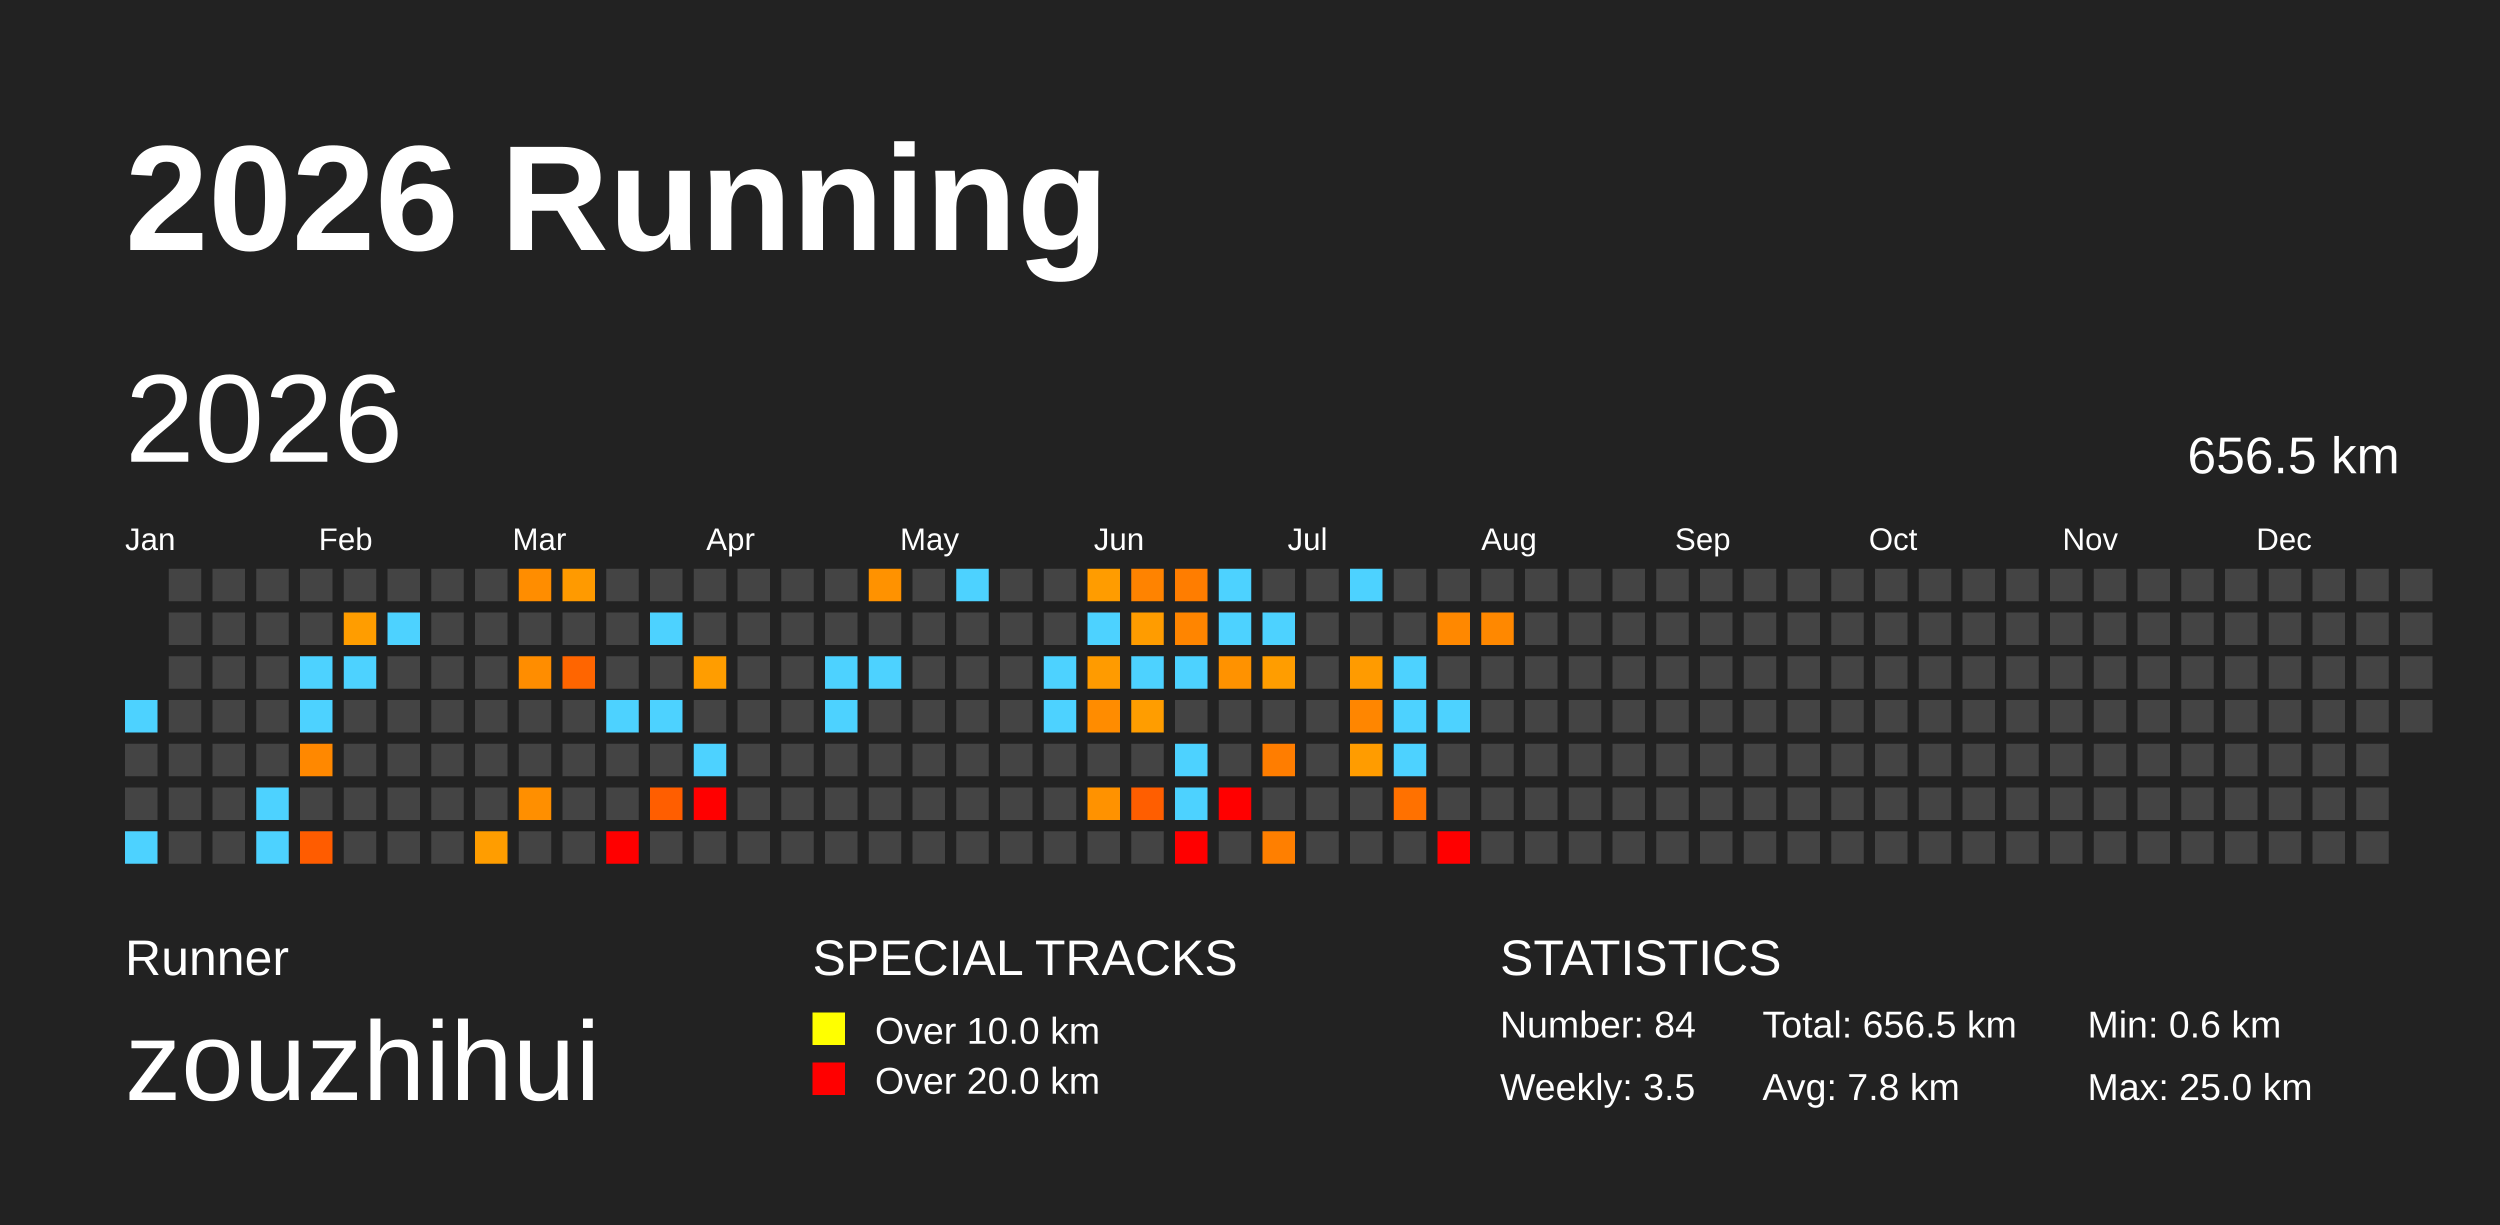
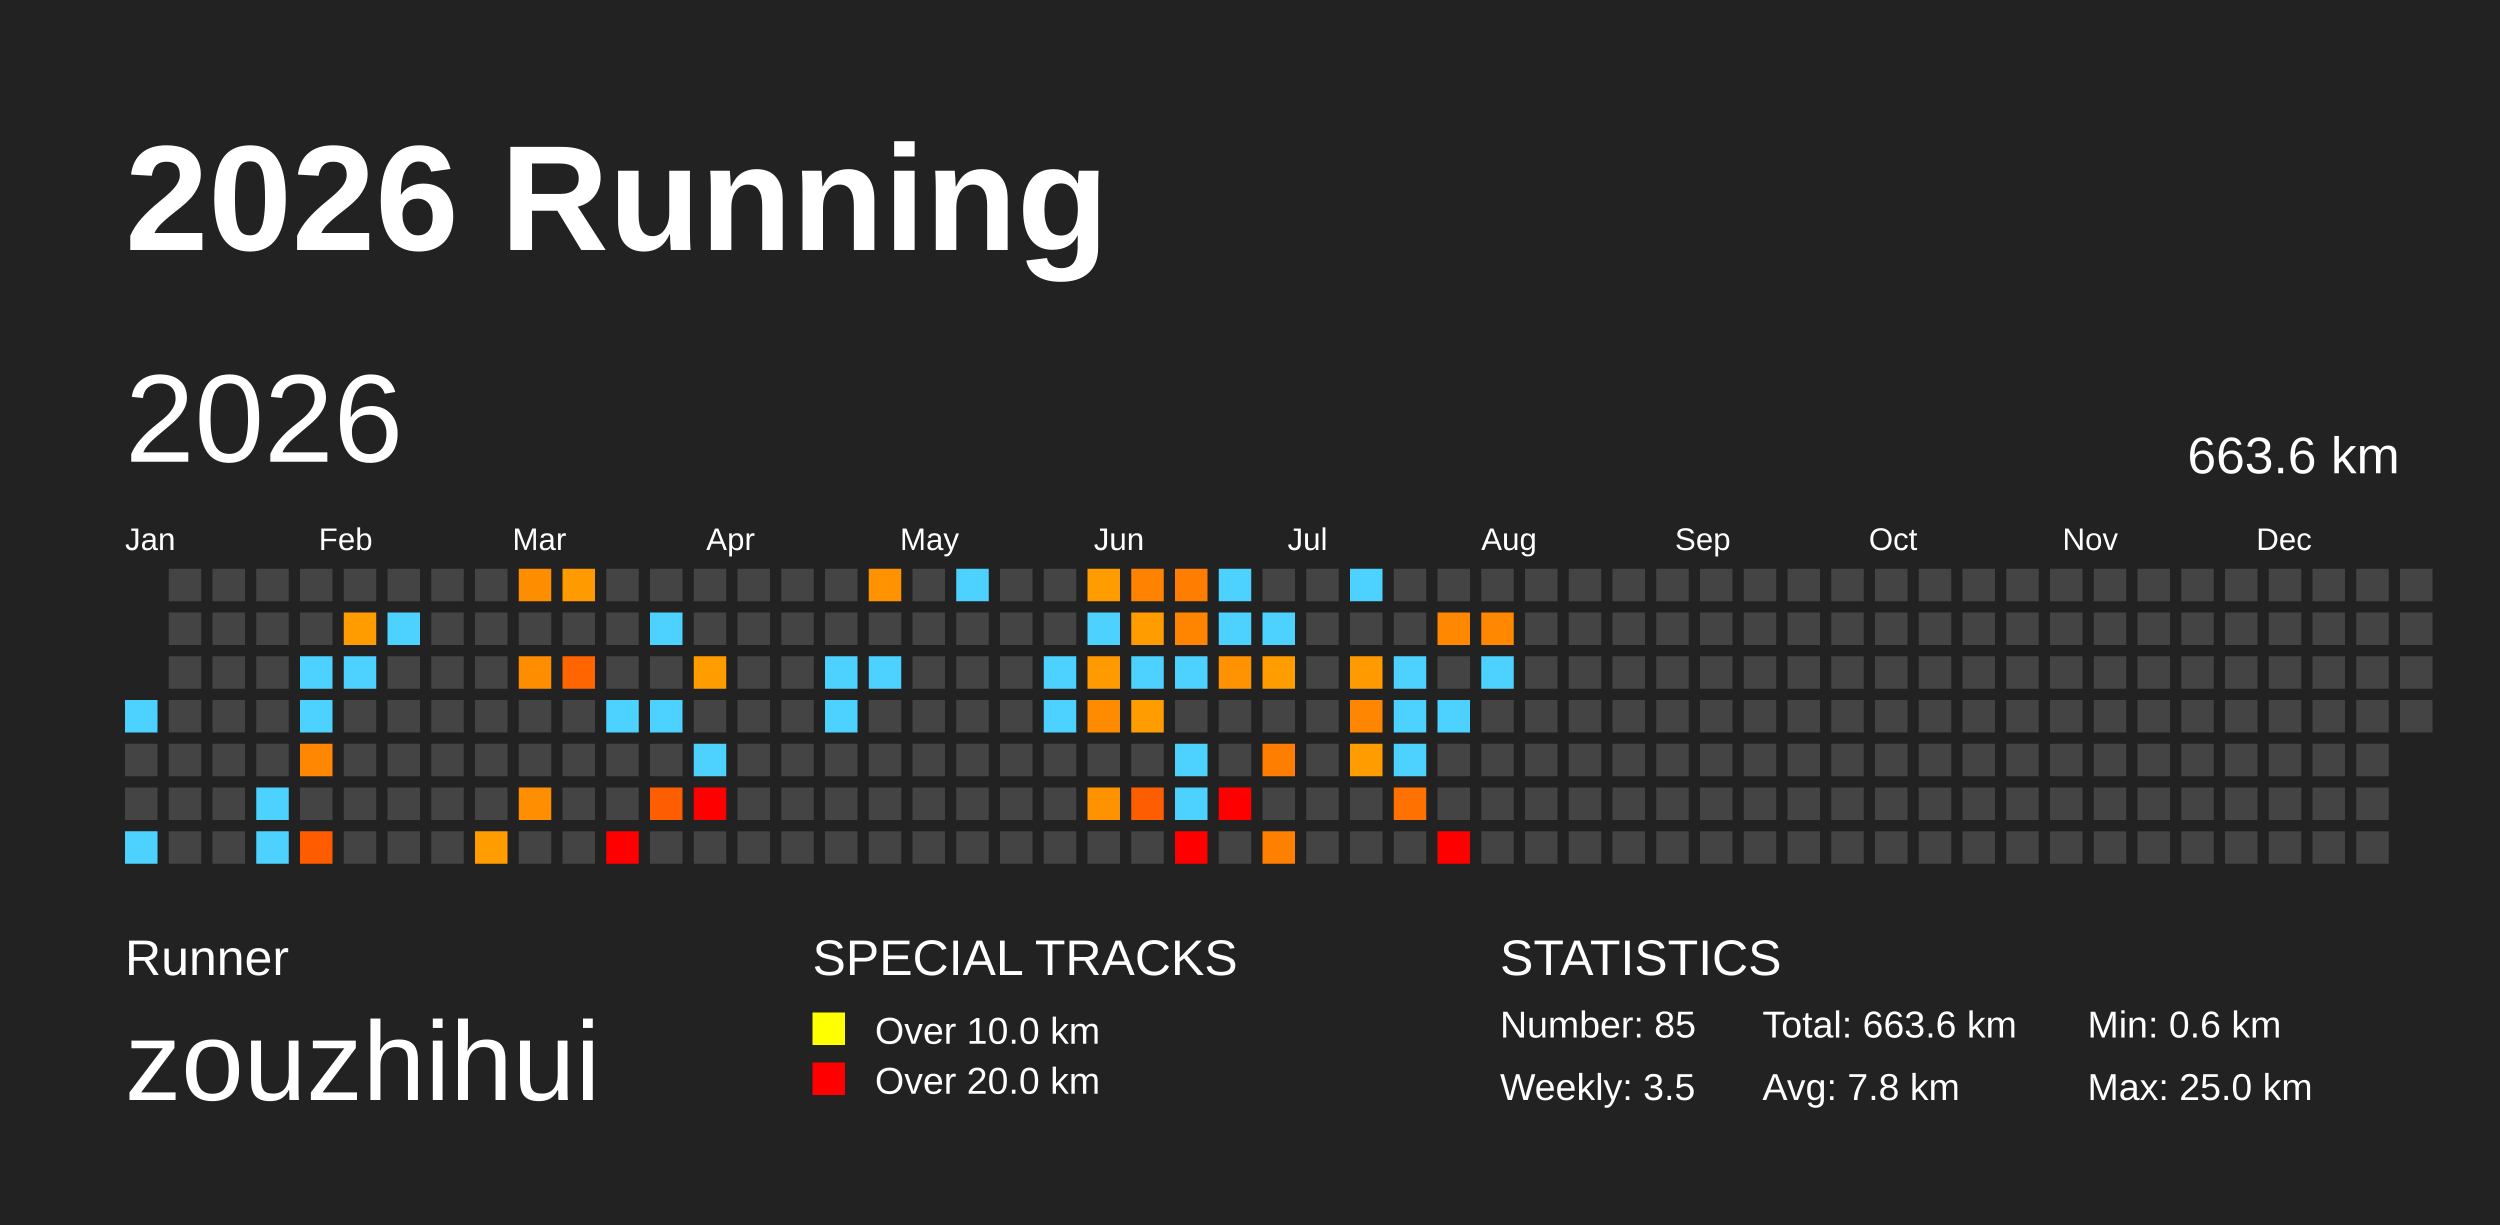
<svg xmlns="http://www.w3.org/2000/svg" baseProfile="full" height="98mm" version="1.1" viewBox="0,0,200,98" width="200mm">
  <defs />
  <rect fill="#222222" height="98" width="200" x="0" y="0" />
  <text fill="#FFFFFF" style="font-size:12px; font-family:Arial; font-weight:bold;" x="10" y="20">2026 Running</text>
  <text fill="#FFFFFF" style="font-size:4px; font-family:Arial" x="10" y="78">Runner</text>
  <text fill="#FFFFFF" style="font-size:9px; font-family:Arial" x="10" y="88">zouzhihui</text>
  <text fill="#FFFFFF" style="font-size:4px; font-family:Arial" x="65" y="78">SPECIAL TRACKS</text>
  <rect fill="yellow" height="2.6" width="2.6" x="65" y="81" />
  <text fill="#FFFFFF" style="font-size:3px; font-family:Arial" x="70" y="83.5">Over 10.0 km</text>
  <rect fill="red" height="2.6" width="2.6" x="65" y="85" />
  <text fill="#FFFFFF" style="font-size:3px; font-family:Arial" x="70" y="87.5">Over 20.0 km</text>
  <text fill="#FFFFFF" style="font-size:4px; font-family:Arial" x="120" y="78">STATISTICS</text>
-   <text fill="#FFFFFF" style="font-size:3px; font-family:Arial" x="120" y="83">Number: 84</text>
+   <text fill="#FFFFFF" style="font-size:3px; font-family:Arial" x="120" y="83">Number: 85</text>
  <text fill="#FFFFFF" style="font-size:3px; font-family:Arial" x="120" y="88">Weekly: 3.5</text>
-   <text fill="#FFFFFF" style="font-size:3px; font-family:Arial" x="141" y="83">Total: 656.5 km</text>
+   <text fill="#FFFFFF" style="font-size:3px; font-family:Arial" x="141" y="83">Total: 663.6 km</text>
  <text fill="#FFFFFF" style="font-size:3px; font-family:Arial" x="141" y="88">Avg: 7.8 km</text>
  <text fill="#FFFFFF" style="font-size:3px; font-family:Arial" x="167" y="83">Min: 0.6 km</text>
  <text fill="#FFFFFF" style="font-size:3px; font-family:Arial" x="167" y="88">Max: 25.0 km</text>
  <text dominant-baseline="hanging" fill="#FFFFFF" style="font-size:10.0px; font-family:Arial;" x="10" y="30">2026</text>
-   <text dominant-baseline="hanging" fill="#FFFFFF" style="font-size:4.125px; font-family:Arial;" x="175" y="35">656.5 km</text>
+   <text dominant-baseline="hanging" fill="#FFFFFF" style="font-size:4.125px; font-family:Arial;" x="175" y="35">663.6 km</text>
  <text fill="#FFFFFF" style="font-size:2.5px; font-family:Arial" x="10.0" y="44">Jan</text>
  <text fill="#FFFFFF" style="font-size:2.5px; font-family:Arial" x="25.5" y="44">Feb</text>
  <text fill="#FFFFFF" style="font-size:2.5px; font-family:Arial" x="41.0" y="44">Mar</text>
  <text fill="#FFFFFF" style="font-size:2.5px; font-family:Arial" x="56.5" y="44">Apr</text>
  <text fill="#FFFFFF" style="font-size:2.5px; font-family:Arial" x="72.0" y="44">May</text>
  <text fill="#FFFFFF" style="font-size:2.5px; font-family:Arial" x="87.5" y="44">Jun</text>
  <text fill="#FFFFFF" style="font-size:2.5px; font-family:Arial" x="103.0" y="44">Jul</text>
  <text fill="#FFFFFF" style="font-size:2.5px; font-family:Arial" x="118.5" y="44">Aug</text>
  <text fill="#FFFFFF" style="font-size:2.5px; font-family:Arial" x="134.0" y="44">Sep</text>
  <text fill="#FFFFFF" style="font-size:2.5px; font-family:Arial" x="149.5" y="44">Oct</text>
  <text fill="#FFFFFF" style="font-size:2.5px; font-family:Arial" x="165.0" y="44">Nov</text>
  <text fill="#FFFFFF" style="font-size:2.5px; font-family:Arial" x="180.5" y="44">Dec</text>
  <rect fill="#4dd2ff" height="2.6" width="2.6" x="10.0" y="56.0" />
  <rect fill="#444444" height="2.6" width="2.6" x="10.0" y="59.5" />
  <rect fill="#444444" height="2.6" width="2.6" x="10.0" y="63.0" />
  <rect fill="#4dd2ff" height="2.6" width="2.6" x="10.0" y="66.5" />
  <rect fill="#444444" height="2.6" width="2.6" x="13.5" y="45.5" />
  <rect fill="#444444" height="2.6" width="2.6" x="13.5" y="49.0" />
  <rect fill="#444444" height="2.6" width="2.6" x="13.5" y="52.5" />
  <rect fill="#444444" height="2.6" width="2.6" x="13.5" y="56.0" />
  <rect fill="#444444" height="2.6" width="2.6" x="13.5" y="59.5" />
  <rect fill="#444444" height="2.6" width="2.6" x="13.5" y="63.0" />
  <rect fill="#444444" height="2.6" width="2.6" x="13.5" y="66.5" />
  <rect fill="#444444" height="2.6" width="2.6" x="17.0" y="45.5" />
  <rect fill="#444444" height="2.6" width="2.6" x="17.0" y="49.0" />
  <rect fill="#444444" height="2.6" width="2.6" x="17.0" y="52.5" />
  <rect fill="#444444" height="2.6" width="2.6" x="17.0" y="56.0" />
  <rect fill="#444444" height="2.6" width="2.6" x="17.0" y="59.5" />
  <rect fill="#444444" height="2.6" width="2.6" x="17.0" y="63.0" />
  <rect fill="#444444" height="2.6" width="2.6" x="17.0" y="66.5" />
  <rect fill="#444444" height="2.6" width="2.6" x="20.5" y="45.5" />
  <rect fill="#444444" height="2.6" width="2.6" x="20.5" y="49.0" />
  <rect fill="#444444" height="2.6" width="2.6" x="20.5" y="52.5" />
  <rect fill="#444444" height="2.6" width="2.6" x="20.5" y="56.0" />
  <rect fill="#444444" height="2.6" width="2.6" x="20.5" y="59.5" />
  <rect fill="#4dd2ff" height="2.6" width="2.6" x="20.5" y="63.0" />
  <rect fill="#4dd2ff" height="2.6" width="2.6" x="20.5" y="66.5" />
  <rect fill="#444444" height="2.6" width="2.6" x="24.0" y="45.5" />
  <rect fill="#444444" height="2.6" width="2.6" x="24.0" y="49.0" />
  <rect fill="#4dd2ff" height="2.6" width="2.6" x="24.0" y="52.5" />
  <rect fill="#4dd2ff" height="2.6" width="2.6" x="24.0" y="56.0" />
  <rect fill="#ff8800" height="2.6" width="2.6" x="24.0" y="59.5" />
  <rect fill="#444444" height="2.6" width="2.6" x="24.0" y="63.0" />
  <rect fill="#ff5c00" height="2.6" width="2.6" x="24.0" y="66.5" />
  <rect fill="#444444" height="2.6" width="2.6" x="27.5" y="45.5" />
  <rect fill="#ff9d00" height="2.6" width="2.6" x="27.5" y="49.0" />
  <rect fill="#4dd2ff" height="2.6" width="2.6" x="27.5" y="52.5" />
  <rect fill="#444444" height="2.6" width="2.6" x="27.5" y="56.0" />
  <rect fill="#444444" height="2.6" width="2.6" x="27.5" y="59.5" />
  <rect fill="#444444" height="2.6" width="2.6" x="27.5" y="63.0" />
  <rect fill="#444444" height="2.6" width="2.6" x="27.5" y="66.5" />
  <rect fill="#444444" height="2.6" width="2.6" x="31.0" y="45.5" />
  <rect fill="#4dd2ff" height="2.6" width="2.6" x="31.0" y="49.0" />
  <rect fill="#444444" height="2.6" width="2.6" x="31.0" y="52.5" />
  <rect fill="#444444" height="2.6" width="2.6" x="31.0" y="56.0" />
  <rect fill="#444444" height="2.6" width="2.6" x="31.0" y="59.5" />
  <rect fill="#444444" height="2.6" width="2.6" x="31.0" y="63.0" />
  <rect fill="#444444" height="2.6" width="2.6" x="31.0" y="66.5" />
  <rect fill="#444444" height="2.6" width="2.6" x="34.5" y="45.5" />
  <rect fill="#444444" height="2.6" width="2.6" x="34.5" y="49.0" />
  <rect fill="#444444" height="2.6" width="2.6" x="34.5" y="52.5" />
  <rect fill="#444444" height="2.6" width="2.6" x="34.5" y="56.0" />
  <rect fill="#444444" height="2.6" width="2.6" x="34.5" y="59.5" />
  <rect fill="#444444" height="2.6" width="2.6" x="34.5" y="63.0" />
  <rect fill="#444444" height="2.6" width="2.6" x="34.5" y="66.5" />
  <rect fill="#444444" height="2.6" width="2.6" x="38.0" y="45.5" />
  <rect fill="#444444" height="2.6" width="2.6" x="38.0" y="49.0" />
  <rect fill="#444444" height="2.6" width="2.6" x="38.0" y="52.5" />
  <rect fill="#444444" height="2.6" width="2.6" x="38.0" y="56.0" />
  <rect fill="#444444" height="2.6" width="2.6" x="38.0" y="59.5" />
  <rect fill="#444444" height="2.6" width="2.6" x="38.0" y="63.0" />
  <rect fill="#ff9d00" height="2.6" width="2.6" x="38.0" y="66.5" />
  <rect fill="#ff8d00" height="2.6" width="2.6" x="41.5" y="45.5" />
  <rect fill="#444444" height="2.6" width="2.6" x="41.5" y="49.0" />
  <rect fill="#ff8d00" height="2.6" width="2.6" x="41.5" y="52.5" />
  <rect fill="#444444" height="2.6" width="2.6" x="41.5" y="56.0" />
  <rect fill="#444444" height="2.6" width="2.6" x="41.5" y="59.5" />
  <rect fill="#ff8f00" height="2.6" width="2.6" x="41.5" y="63.0" />
  <rect fill="#444444" height="2.6" width="2.6" x="41.5" y="66.5" />
  <rect fill="#ff9a00" height="2.6" width="2.6" x="45.0" y="45.5" />
  <rect fill="#444444" height="2.6" width="2.6" x="45.0" y="49.0" />
  <rect fill="#ff6500" height="2.6" width="2.6" x="45.0" y="52.5" />
  <rect fill="#444444" height="2.6" width="2.6" x="45.0" y="56.0" />
  <rect fill="#444444" height="2.6" width="2.6" x="45.0" y="59.5" />
  <rect fill="#444444" height="2.6" width="2.6" x="45.0" y="63.0" />
  <rect fill="#444444" height="2.6" width="2.6" x="45.0" y="66.5" />
  <rect fill="#444444" height="2.6" width="2.6" x="48.5" y="45.5" />
  <rect fill="#444444" height="2.6" width="2.6" x="48.5" y="49.0" />
  <rect fill="#444444" height="2.6" width="2.6" x="48.5" y="52.5" />
  <rect fill="#4dd2ff" height="2.6" width="2.6" x="48.5" y="56.0" />
  <rect fill="#444444" height="2.6" width="2.6" x="48.5" y="59.5" />
  <rect fill="#444444" height="2.6" width="2.6" x="48.5" y="63.0" />
  <rect fill="red" height="2.6" width="2.6" x="48.5" y="66.5" />
  <rect fill="#444444" height="2.6" width="2.6" x="52.0" y="45.5" />
  <rect fill="#4dd2ff" height="2.6" width="2.6" x="52.0" y="49.0" />
  <rect fill="#444444" height="2.6" width="2.6" x="52.0" y="52.5" />
  <rect fill="#4dd2ff" height="2.6" width="2.6" x="52.0" y="56.0" />
  <rect fill="#444444" height="2.6" width="2.6" x="52.0" y="59.5" />
  <rect fill="#ff5e00" height="2.6" width="2.6" x="52.0" y="63.0" />
  <rect fill="#444444" height="2.6" width="2.6" x="52.0" y="66.5" />
  <rect fill="#444444" height="2.6" width="2.6" x="55.5" y="45.5" />
  <rect fill="#444444" height="2.6" width="2.6" x="55.5" y="49.0" />
  <rect fill="#ff9d00" height="2.6" width="2.6" x="55.5" y="52.5" />
  <rect fill="#444444" height="2.6" width="2.6" x="55.5" y="56.0" />
  <rect fill="#4dd2ff" height="2.6" width="2.6" x="55.5" y="59.5" />
  <rect fill="red" height="2.6" width="2.6" x="55.5" y="63.0" />
  <rect fill="#444444" height="2.6" width="2.6" x="55.5" y="66.5" />
  <rect fill="#444444" height="2.6" width="2.6" x="59.0" y="45.5" />
  <rect fill="#444444" height="2.6" width="2.6" x="59.0" y="49.0" />
  <rect fill="#444444" height="2.6" width="2.6" x="59.0" y="52.5" />
  <rect fill="#444444" height="2.6" width="2.6" x="59.0" y="56.0" />
  <rect fill="#444444" height="2.6" width="2.6" x="59.0" y="59.5" />
  <rect fill="#444444" height="2.6" width="2.6" x="59.0" y="63.0" />
  <rect fill="#444444" height="2.6" width="2.6" x="59.0" y="66.5" />
  <rect fill="#444444" height="2.6" width="2.6" x="62.5" y="45.5" />
  <rect fill="#444444" height="2.6" width="2.6" x="62.5" y="49.0" />
  <rect fill="#444444" height="2.6" width="2.6" x="62.5" y="52.5" />
  <rect fill="#444444" height="2.6" width="2.6" x="62.5" y="56.0" />
  <rect fill="#444444" height="2.6" width="2.6" x="62.5" y="59.5" />
  <rect fill="#444444" height="2.6" width="2.6" x="62.5" y="63.0" />
  <rect fill="#444444" height="2.6" width="2.6" x="62.5" y="66.5" />
  <rect fill="#444444" height="2.6" width="2.6" x="66.0" y="45.5" />
  <rect fill="#444444" height="2.6" width="2.6" x="66.0" y="49.0" />
  <rect fill="#4dd2ff" height="2.6" width="2.6" x="66.0" y="52.5" />
  <rect fill="#4dd2ff" height="2.6" width="2.6" x="66.0" y="56.0" />
  <rect fill="#444444" height="2.6" width="2.6" x="66.0" y="59.5" />
  <rect fill="#444444" height="2.6" width="2.6" x="66.0" y="63.0" />
  <rect fill="#444444" height="2.6" width="2.6" x="66.0" y="66.5" />
  <rect fill="#ff9200" height="2.6" width="2.6" x="69.5" y="45.5" />
  <rect fill="#444444" height="2.6" width="2.6" x="69.5" y="49.0" />
  <rect fill="#4dd2ff" height="2.6" width="2.6" x="69.5" y="52.5" />
  <rect fill="#444444" height="2.6" width="2.6" x="69.5" y="56.0" />
  <rect fill="#444444" height="2.6" width="2.6" x="69.5" y="59.5" />
  <rect fill="#444444" height="2.6" width="2.6" x="69.5" y="63.0" />
  <rect fill="#444444" height="2.6" width="2.6" x="69.5" y="66.5" />
  <rect fill="#444444" height="2.6" width="2.6" x="73.0" y="45.5" />
  <rect fill="#444444" height="2.6" width="2.6" x="73.0" y="49.0" />
  <rect fill="#444444" height="2.6" width="2.6" x="73.0" y="52.5" />
  <rect fill="#444444" height="2.6" width="2.6" x="73.0" y="56.0" />
  <rect fill="#444444" height="2.6" width="2.6" x="73.0" y="59.5" />
  <rect fill="#444444" height="2.6" width="2.6" x="73.0" y="63.0" />
  <rect fill="#444444" height="2.6" width="2.6" x="73.0" y="66.5" />
  <rect fill="#4dd2ff" height="2.6" width="2.6" x="76.5" y="45.5" />
  <rect fill="#444444" height="2.6" width="2.6" x="76.5" y="49.0" />
  <rect fill="#444444" height="2.6" width="2.6" x="76.5" y="52.5" />
  <rect fill="#444444" height="2.6" width="2.6" x="76.5" y="56.0" />
  <rect fill="#444444" height="2.6" width="2.6" x="76.5" y="59.5" />
  <rect fill="#444444" height="2.6" width="2.6" x="76.5" y="63.0" />
  <rect fill="#444444" height="2.6" width="2.6" x="76.5" y="66.5" />
  <rect fill="#444444" height="2.6" width="2.6" x="80.0" y="45.5" />
  <rect fill="#444444" height="2.6" width="2.6" x="80.0" y="49.0" />
  <rect fill="#444444" height="2.6" width="2.6" x="80.0" y="52.5" />
  <rect fill="#444444" height="2.6" width="2.6" x="80.0" y="56.0" />
  <rect fill="#444444" height="2.6" width="2.6" x="80.0" y="59.5" />
  <rect fill="#444444" height="2.6" width="2.6" x="80.0" y="63.0" />
  <rect fill="#444444" height="2.6" width="2.6" x="80.0" y="66.5" />
  <rect fill="#444444" height="2.6" width="2.6" x="83.5" y="45.5" />
  <rect fill="#444444" height="2.6" width="2.6" x="83.5" y="49.0" />
  <rect fill="#4dd2ff" height="2.6" width="2.6" x="83.5" y="52.5" />
  <rect fill="#4dd2ff" height="2.6" width="2.6" x="83.5" y="56.0" />
  <rect fill="#444444" height="2.6" width="2.6" x="83.5" y="59.5" />
  <rect fill="#444444" height="2.6" width="2.6" x="83.5" y="63.0" />
  <rect fill="#444444" height="2.6" width="2.6" x="83.5" y="66.5" />
  <rect fill="#ff9c00" height="2.6" width="2.6" x="87.0" y="45.5" />
  <rect fill="#4dd2ff" height="2.6" width="2.6" x="87.0" y="49.0" />
  <rect fill="#ff9b00" height="2.6" width="2.6" x="87.0" y="52.5" />
  <rect fill="#ff8c00" height="2.6" width="2.6" x="87.0" y="56.0" />
  <rect fill="#444444" height="2.6" width="2.6" x="87.0" y="59.5" />
  <rect fill="#ff9200" height="2.6" width="2.6" x="87.0" y="63.0" />
  <rect fill="#444444" height="2.6" width="2.6" x="87.0" y="66.5" />
  <rect fill="#ff8300" height="2.6" width="2.6" x="90.5" y="45.5" />
  <rect fill="#ff9c00" height="2.6" width="2.6" x="90.5" y="49.0" />
  <rect fill="#4dd2ff" height="2.6" width="2.6" x="90.5" y="52.5" />
  <rect fill="#ff9d00" height="2.6" width="2.6" x="90.5" y="56.0" />
  <rect fill="#444444" height="2.6" width="2.6" x="90.5" y="59.5" />
  <rect fill="#ff5e00" height="2.6" width="2.6" x="90.5" y="63.0" />
  <rect fill="#444444" height="2.6" width="2.6" x="90.5" y="66.5" />
  <rect fill="#ff7d00" height="2.6" width="2.6" x="94.0" y="45.5" />
  <rect fill="#ff8500" height="2.6" width="2.6" x="94.0" y="49.0" />
  <rect fill="#4dd2ff" height="2.6" width="2.6" x="94.0" y="52.5" />
  <rect fill="#444444" height="2.6" width="2.6" x="94.0" y="56.0" />
  <rect fill="#4dd2ff" height="2.6" width="2.6" x="94.0" y="59.5" />
  <rect fill="#4dd2ff" height="2.6" width="2.6" x="94.0" y="63.0" />
  <rect fill="red" height="2.6" width="2.6" x="94.0" y="66.5" />
  <rect fill="#4dd2ff" height="2.6" width="2.6" x="97.5" y="45.5" />
  <rect fill="#4dd2ff" height="2.6" width="2.6" x="97.5" y="49.0" />
  <rect fill="#ff9200" height="2.6" width="2.6" x="97.5" y="52.5" />
  <rect fill="#444444" height="2.6" width="2.6" x="97.5" y="56.0" />
  <rect fill="#444444" height="2.6" width="2.6" x="97.5" y="59.5" />
  <rect fill="red" height="2.6" width="2.6" x="97.5" y="63.0" />
  <rect fill="#444444" height="2.6" width="2.6" x="97.5" y="66.5" />
  <rect fill="#444444" height="2.6" width="2.6" x="101.0" y="45.5" />
  <rect fill="#4dd2ff" height="2.6" width="2.6" x="101.0" y="49.0" />
  <rect fill="#ff9d00" height="2.6" width="2.6" x="101.0" y="52.5" />
  <rect fill="#444444" height="2.6" width="2.6" x="101.0" y="56.0" />
  <rect fill="#ff7d00" height="2.6" width="2.6" x="101.0" y="59.5" />
  <rect fill="#444444" height="2.6" width="2.6" x="101.0" y="63.0" />
  <rect fill="#ff7f00" height="2.6" width="2.6" x="101.0" y="66.5" />
  <rect fill="#444444" height="2.6" width="2.6" x="104.5" y="45.5" />
  <rect fill="#444444" height="2.6" width="2.6" x="104.5" y="49.0" />
  <rect fill="#444444" height="2.6" width="2.6" x="104.5" y="52.5" />
  <rect fill="#444444" height="2.6" width="2.6" x="104.5" y="56.0" />
  <rect fill="#444444" height="2.6" width="2.6" x="104.5" y="59.5" />
  <rect fill="#444444" height="2.6" width="2.6" x="104.5" y="63.0" />
  <rect fill="#444444" height="2.6" width="2.6" x="104.5" y="66.5" />
  <rect fill="#4dd2ff" height="2.6" width="2.6" x="108.0" y="45.5" />
  <rect fill="#444444" height="2.6" width="2.6" x="108.0" y="49.0" />
  <rect fill="#ff9b00" height="2.6" width="2.6" x="108.0" y="52.5" />
  <rect fill="#ff8600" height="2.6" width="2.6" x="108.0" y="56.0" />
  <rect fill="#ff9c00" height="2.6" width="2.6" x="108.0" y="59.5" />
  <rect fill="#444444" height="2.6" width="2.6" x="108.0" y="63.0" />
  <rect fill="#444444" height="2.6" width="2.6" x="108.0" y="66.5" />
  <rect fill="#444444" height="2.6" width="2.6" x="111.5" y="45.5" />
  <rect fill="#444444" height="2.6" width="2.6" x="111.5" y="49.0" />
  <rect fill="#4dd2ff" height="2.6" width="2.6" x="111.5" y="52.5" />
  <rect fill="#4dd2ff" height="2.6" width="2.6" x="111.5" y="56.0" />
  <rect fill="#4dd2ff" height="2.6" width="2.6" x="111.5" y="59.5" />
  <rect fill="#ff7100" height="2.6" width="2.6" x="111.5" y="63.0" />
  <rect fill="#444444" height="2.6" width="2.6" x="111.5" y="66.5" />
  <rect fill="#444444" height="2.6" width="2.6" x="115.0" y="45.5" />
  <rect fill="#ff8800" height="2.6" width="2.6" x="115.0" y="49.0" />
  <rect fill="#444444" height="2.6" width="2.6" x="115.0" y="52.5" />
  <rect fill="#4dd2ff" height="2.6" width="2.6" x="115.0" y="56.0" />
  <rect fill="#444444" height="2.6" width="2.6" x="115.0" y="59.5" />
  <rect fill="#444444" height="2.6" width="2.6" x="115.0" y="63.0" />
  <rect fill="red" height="2.6" width="2.6" x="115.0" y="66.5" />
  <rect fill="#444444" height="2.6" width="2.6" x="118.5" y="45.5" />
  <rect fill="#ff8800" height="2.6" width="2.6" x="118.5" y="49.0" />
-   <rect fill="#444444" height="2.6" width="2.6" x="118.5" y="52.5" />
+   <rect fill="#4dd2ff" height="2.6" width="2.6" x="118.5" y="52.5" />
  <rect fill="#444444" height="2.6" width="2.6" x="118.5" y="56.0" />
  <rect fill="#444444" height="2.6" width="2.6" x="118.5" y="59.5" />
  <rect fill="#444444" height="2.6" width="2.6" x="118.5" y="63.0" />
  <rect fill="#444444" height="2.6" width="2.6" x="118.5" y="66.5" />
  <rect fill="#444444" height="2.6" width="2.6" x="122.0" y="45.5" />
  <rect fill="#444444" height="2.6" width="2.6" x="122.0" y="49.0" />
  <rect fill="#444444" height="2.6" width="2.6" x="122.0" y="52.5" />
  <rect fill="#444444" height="2.6" width="2.6" x="122.0" y="56.0" />
  <rect fill="#444444" height="2.6" width="2.6" x="122.0" y="59.5" />
  <rect fill="#444444" height="2.6" width="2.6" x="122.0" y="63.0" />
  <rect fill="#444444" height="2.6" width="2.6" x="122.0" y="66.5" />
  <rect fill="#444444" height="2.6" width="2.6" x="125.5" y="45.5" />
  <rect fill="#444444" height="2.6" width="2.6" x="125.5" y="49.0" />
  <rect fill="#444444" height="2.6" width="2.6" x="125.5" y="52.5" />
  <rect fill="#444444" height="2.6" width="2.6" x="125.5" y="56.0" />
  <rect fill="#444444" height="2.6" width="2.6" x="125.5" y="59.5" />
  <rect fill="#444444" height="2.6" width="2.6" x="125.5" y="63.0" />
  <rect fill="#444444" height="2.6" width="2.6" x="125.5" y="66.5" />
  <rect fill="#444444" height="2.6" width="2.6" x="129.0" y="45.5" />
  <rect fill="#444444" height="2.6" width="2.6" x="129.0" y="49.0" />
  <rect fill="#444444" height="2.6" width="2.6" x="129.0" y="52.5" />
  <rect fill="#444444" height="2.6" width="2.6" x="129.0" y="56.0" />
  <rect fill="#444444" height="2.6" width="2.6" x="129.0" y="59.5" />
  <rect fill="#444444" height="2.6" width="2.6" x="129.0" y="63.0" />
  <rect fill="#444444" height="2.6" width="2.6" x="129.0" y="66.5" />
  <rect fill="#444444" height="2.6" width="2.6" x="132.5" y="45.5" />
  <rect fill="#444444" height="2.6" width="2.6" x="132.5" y="49.0" />
  <rect fill="#444444" height="2.6" width="2.6" x="132.5" y="52.5" />
  <rect fill="#444444" height="2.6" width="2.6" x="132.5" y="56.0" />
  <rect fill="#444444" height="2.6" width="2.6" x="132.5" y="59.5" />
  <rect fill="#444444" height="2.6" width="2.6" x="132.5" y="63.0" />
  <rect fill="#444444" height="2.6" width="2.6" x="132.5" y="66.5" />
  <rect fill="#444444" height="2.6" width="2.6" x="136.0" y="45.5" />
  <rect fill="#444444" height="2.6" width="2.6" x="136.0" y="49.0" />
  <rect fill="#444444" height="2.6" width="2.6" x="136.0" y="52.5" />
  <rect fill="#444444" height="2.6" width="2.6" x="136.0" y="56.0" />
  <rect fill="#444444" height="2.6" width="2.6" x="136.0" y="59.5" />
  <rect fill="#444444" height="2.6" width="2.6" x="136.0" y="63.0" />
  <rect fill="#444444" height="2.6" width="2.6" x="136.0" y="66.5" />
  <rect fill="#444444" height="2.6" width="2.6" x="139.5" y="45.5" />
  <rect fill="#444444" height="2.6" width="2.6" x="139.5" y="49.0" />
  <rect fill="#444444" height="2.6" width="2.6" x="139.5" y="52.5" />
  <rect fill="#444444" height="2.6" width="2.6" x="139.5" y="56.0" />
  <rect fill="#444444" height="2.6" width="2.6" x="139.5" y="59.5" />
  <rect fill="#444444" height="2.6" width="2.6" x="139.5" y="63.0" />
  <rect fill="#444444" height="2.6" width="2.6" x="139.5" y="66.5" />
  <rect fill="#444444" height="2.6" width="2.6" x="143.0" y="45.5" />
  <rect fill="#444444" height="2.6" width="2.6" x="143.0" y="49.0" />
  <rect fill="#444444" height="2.6" width="2.6" x="143.0" y="52.5" />
  <rect fill="#444444" height="2.6" width="2.6" x="143.0" y="56.0" />
  <rect fill="#444444" height="2.6" width="2.6" x="143.0" y="59.5" />
  <rect fill="#444444" height="2.6" width="2.6" x="143.0" y="63.0" />
  <rect fill="#444444" height="2.6" width="2.6" x="143.0" y="66.5" />
  <rect fill="#444444" height="2.6" width="2.6" x="146.5" y="45.5" />
  <rect fill="#444444" height="2.6" width="2.6" x="146.5" y="49.0" />
  <rect fill="#444444" height="2.6" width="2.6" x="146.5" y="52.5" />
  <rect fill="#444444" height="2.6" width="2.6" x="146.5" y="56.0" />
  <rect fill="#444444" height="2.6" width="2.6" x="146.5" y="59.5" />
  <rect fill="#444444" height="2.6" width="2.6" x="146.5" y="63.0" />
  <rect fill="#444444" height="2.6" width="2.6" x="146.5" y="66.5" />
  <rect fill="#444444" height="2.6" width="2.6" x="150.0" y="45.5" />
  <rect fill="#444444" height="2.6" width="2.6" x="150.0" y="49.0" />
  <rect fill="#444444" height="2.6" width="2.6" x="150.0" y="52.5" />
  <rect fill="#444444" height="2.6" width="2.6" x="150.0" y="56.0" />
  <rect fill="#444444" height="2.6" width="2.6" x="150.0" y="59.5" />
  <rect fill="#444444" height="2.6" width="2.6" x="150.0" y="63.0" />
  <rect fill="#444444" height="2.6" width="2.6" x="150.0" y="66.5" />
  <rect fill="#444444" height="2.6" width="2.6" x="153.5" y="45.5" />
  <rect fill="#444444" height="2.6" width="2.6" x="153.5" y="49.0" />
  <rect fill="#444444" height="2.6" width="2.6" x="153.5" y="52.5" />
  <rect fill="#444444" height="2.6" width="2.6" x="153.5" y="56.0" />
  <rect fill="#444444" height="2.6" width="2.6" x="153.5" y="59.5" />
  <rect fill="#444444" height="2.6" width="2.6" x="153.5" y="63.0" />
  <rect fill="#444444" height="2.6" width="2.6" x="153.5" y="66.5" />
  <rect fill="#444444" height="2.6" width="2.6" x="157.0" y="45.5" />
  <rect fill="#444444" height="2.6" width="2.6" x="157.0" y="49.0" />
  <rect fill="#444444" height="2.6" width="2.6" x="157.0" y="52.5" />
  <rect fill="#444444" height="2.6" width="2.6" x="157.0" y="56.0" />
  <rect fill="#444444" height="2.6" width="2.6" x="157.0" y="59.5" />
  <rect fill="#444444" height="2.6" width="2.6" x="157.0" y="63.0" />
  <rect fill="#444444" height="2.6" width="2.6" x="157.0" y="66.5" />
  <rect fill="#444444" height="2.6" width="2.6" x="160.5" y="45.5" />
  <rect fill="#444444" height="2.6" width="2.6" x="160.5" y="49.0" />
  <rect fill="#444444" height="2.6" width="2.6" x="160.5" y="52.5" />
  <rect fill="#444444" height="2.6" width="2.6" x="160.5" y="56.0" />
  <rect fill="#444444" height="2.6" width="2.6" x="160.5" y="59.5" />
  <rect fill="#444444" height="2.6" width="2.6" x="160.5" y="63.0" />
  <rect fill="#444444" height="2.6" width="2.6" x="160.5" y="66.5" />
  <rect fill="#444444" height="2.6" width="2.6" x="164.0" y="45.5" />
  <rect fill="#444444" height="2.6" width="2.6" x="164.0" y="49.0" />
  <rect fill="#444444" height="2.6" width="2.6" x="164.0" y="52.5" />
  <rect fill="#444444" height="2.6" width="2.6" x="164.0" y="56.0" />
  <rect fill="#444444" height="2.6" width="2.6" x="164.0" y="59.5" />
  <rect fill="#444444" height="2.6" width="2.6" x="164.0" y="63.0" />
  <rect fill="#444444" height="2.6" width="2.6" x="164.0" y="66.5" />
  <rect fill="#444444" height="2.6" width="2.6" x="167.5" y="45.5" />
  <rect fill="#444444" height="2.6" width="2.6" x="167.5" y="49.0" />
  <rect fill="#444444" height="2.6" width="2.6" x="167.5" y="52.5" />
  <rect fill="#444444" height="2.6" width="2.6" x="167.5" y="56.0" />
  <rect fill="#444444" height="2.6" width="2.6" x="167.5" y="59.5" />
  <rect fill="#444444" height="2.6" width="2.6" x="167.5" y="63.0" />
  <rect fill="#444444" height="2.6" width="2.6" x="167.5" y="66.5" />
  <rect fill="#444444" height="2.6" width="2.6" x="171.0" y="45.5" />
  <rect fill="#444444" height="2.6" width="2.6" x="171.0" y="49.0" />
  <rect fill="#444444" height="2.6" width="2.6" x="171.0" y="52.5" />
  <rect fill="#444444" height="2.6" width="2.6" x="171.0" y="56.0" />
  <rect fill="#444444" height="2.6" width="2.6" x="171.0" y="59.5" />
  <rect fill="#444444" height="2.6" width="2.6" x="171.0" y="63.0" />
  <rect fill="#444444" height="2.6" width="2.6" x="171.0" y="66.5" />
  <rect fill="#444444" height="2.6" width="2.6" x="174.5" y="45.5" />
  <rect fill="#444444" height="2.6" width="2.6" x="174.5" y="49.0" />
  <rect fill="#444444" height="2.6" width="2.6" x="174.5" y="52.5" />
  <rect fill="#444444" height="2.6" width="2.6" x="174.5" y="56.0" />
  <rect fill="#444444" height="2.6" width="2.6" x="174.5" y="59.5" />
  <rect fill="#444444" height="2.6" width="2.6" x="174.5" y="63.0" />
  <rect fill="#444444" height="2.6" width="2.6" x="174.5" y="66.5" />
  <rect fill="#444444" height="2.6" width="2.6" x="178.0" y="45.5" />
  <rect fill="#444444" height="2.6" width="2.6" x="178.0" y="49.0" />
  <rect fill="#444444" height="2.6" width="2.6" x="178.0" y="52.5" />
  <rect fill="#444444" height="2.6" width="2.6" x="178.0" y="56.0" />
  <rect fill="#444444" height="2.6" width="2.6" x="178.0" y="59.5" />
  <rect fill="#444444" height="2.6" width="2.6" x="178.0" y="63.0" />
  <rect fill="#444444" height="2.6" width="2.6" x="178.0" y="66.5" />
  <rect fill="#444444" height="2.6" width="2.6" x="181.5" y="45.5" />
  <rect fill="#444444" height="2.6" width="2.6" x="181.5" y="49.0" />
  <rect fill="#444444" height="2.6" width="2.6" x="181.5" y="52.5" />
  <rect fill="#444444" height="2.6" width="2.6" x="181.5" y="56.0" />
  <rect fill="#444444" height="2.6" width="2.6" x="181.5" y="59.5" />
  <rect fill="#444444" height="2.6" width="2.6" x="181.5" y="63.0" />
  <rect fill="#444444" height="2.6" width="2.6" x="181.5" y="66.5" />
  <rect fill="#444444" height="2.6" width="2.6" x="185.0" y="45.5" />
  <rect fill="#444444" height="2.6" width="2.6" x="185.0" y="49.0" />
  <rect fill="#444444" height="2.6" width="2.6" x="185.0" y="52.5" />
  <rect fill="#444444" height="2.6" width="2.6" x="185.0" y="56.0" />
  <rect fill="#444444" height="2.6" width="2.6" x="185.0" y="59.5" />
  <rect fill="#444444" height="2.6" width="2.6" x="185.0" y="63.0" />
  <rect fill="#444444" height="2.6" width="2.6" x="185.0" y="66.5" />
  <rect fill="#444444" height="2.6" width="2.6" x="188.5" y="45.5" />
  <rect fill="#444444" height="2.6" width="2.6" x="188.5" y="49.0" />
  <rect fill="#444444" height="2.6" width="2.6" x="188.5" y="52.5" />
  <rect fill="#444444" height="2.6" width="2.6" x="188.5" y="56.0" />
  <rect fill="#444444" height="2.6" width="2.6" x="188.5" y="59.5" />
  <rect fill="#444444" height="2.6" width="2.6" x="188.5" y="63.0" />
  <rect fill="#444444" height="2.6" width="2.6" x="188.5" y="66.5" />
  <rect fill="#444444" height="2.6" width="2.6" x="192.0" y="45.5" />
  <rect fill="#444444" height="2.6" width="2.6" x="192.0" y="49.0" />
  <rect fill="#444444" height="2.6" width="2.6" x="192.0" y="52.5" />
  <rect fill="#444444" height="2.6" width="2.6" x="192.0" y="56.0" />
</svg>
